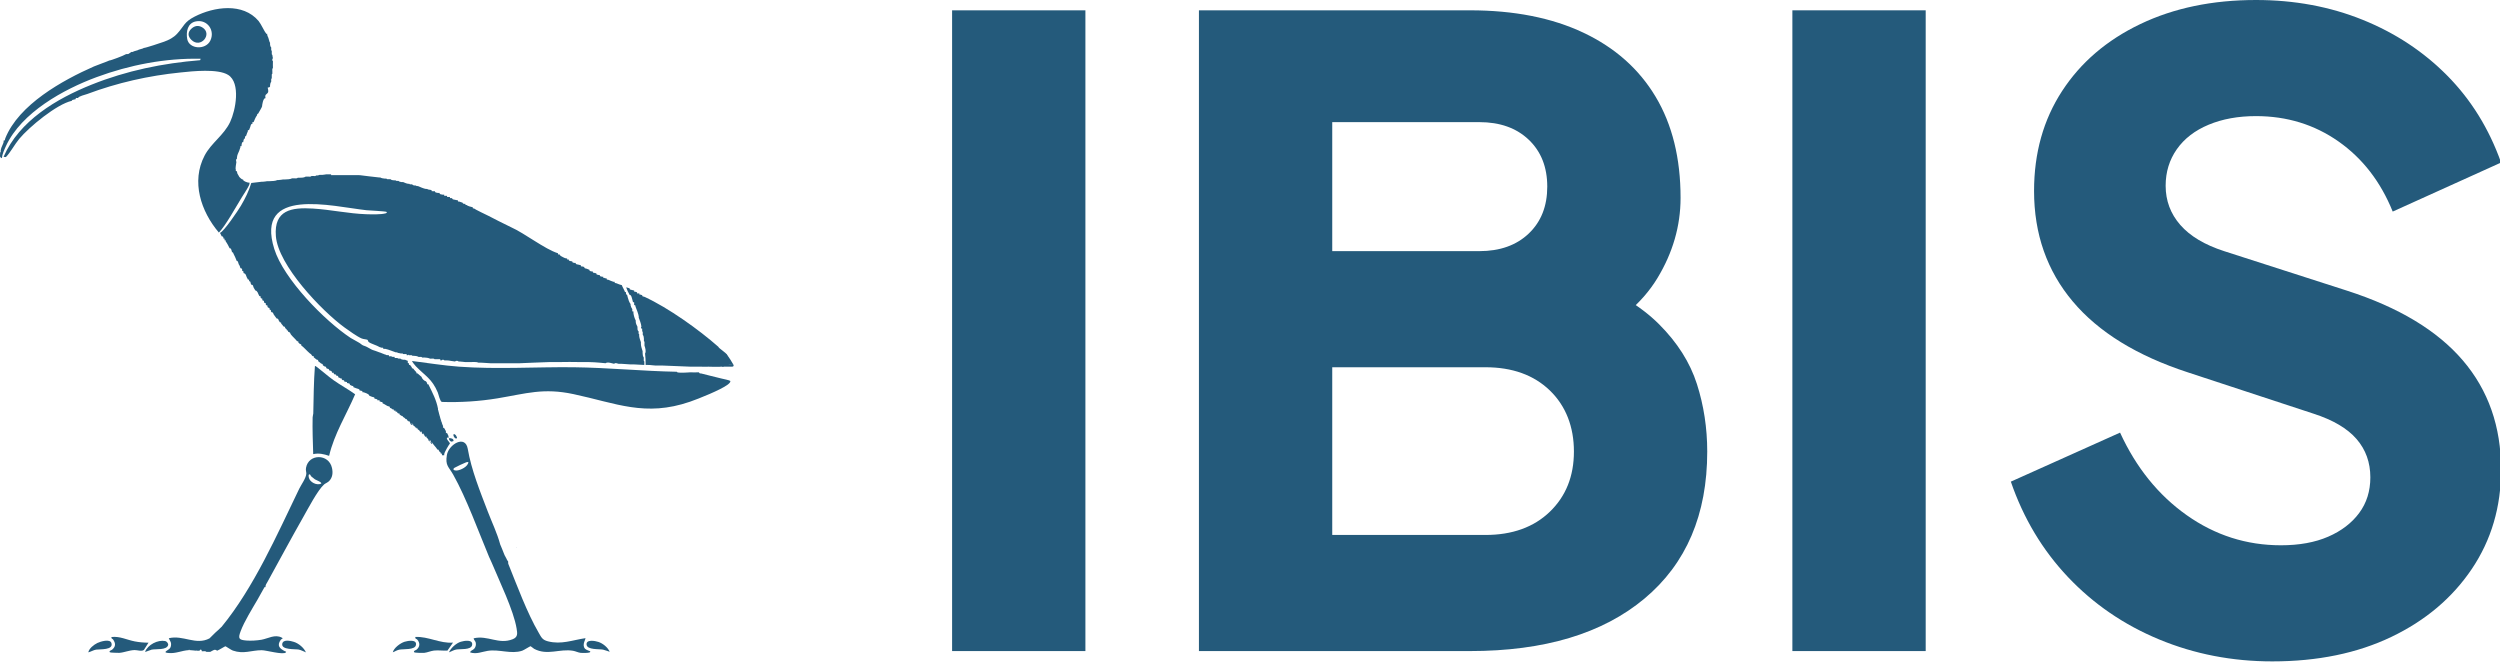
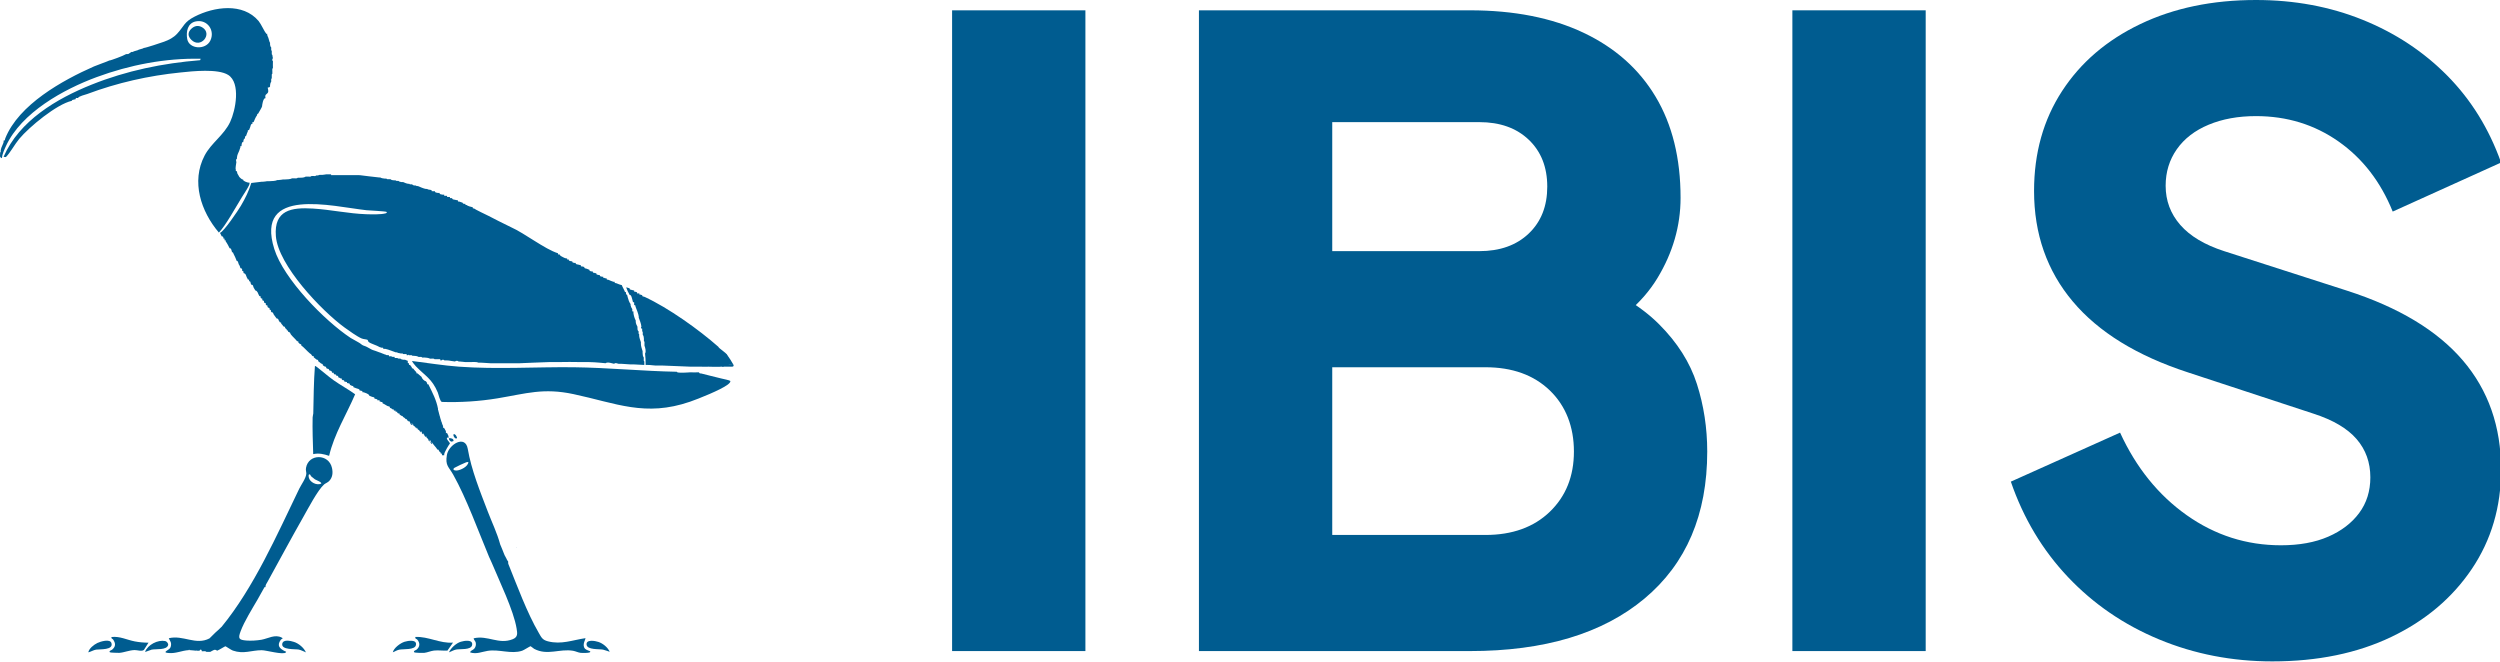
<svg xmlns="http://www.w3.org/2000/svg" id="Layer_1" version="1.1" viewBox="0 0 348.81 92.28">
  <defs>
    <style>
      .st0 {
-         fill: #245a7b;
+         fill: #005C90;
      }
    </style>
  </defs>
  <g>
    <path class="st0" d="M101.4,49.49c.17.12.86,1.23.95,1.43-.03,0-1.43-.03-1.61-.15-.05-.04.36-1.19.34-1.24-.09-.21.27-.07.32-.04Z" />
    <path class="st0" d="M102.35,50.92v.16l-.16.08c-.18,0-.37,0-.55,0h-.24c-.2,0-.44-.02-.63,0-.15-.15-.63-.66-.64-.83,0-.11.46-.5.53-.51.19-.04.72.82.99.98.28.17.45,0,.71.13h0Z" />
    <path class="st0" d="M63.75,61.14c-.22.2-.57-.32-.47-.55.25-.13.56.48.47.55Z" />
    <path class="st0" d="M72.04,76.36c.05.03.05.05,0,.08v-.08Z" />
    <path class="st0" d="M37.12,4.55c-.03.15,0,.19.16.16v.16c.04.19.11.26.16.4.04.11.14.53.16.55l.08.16v.24c0,.13.06.3.16.4v.16c0,.1-.03.26.08.32v.32c0,.09-.02.2.08.24,0,.14.06.32.08.48-.12.05-.12.34,0,.4,0,.31-.02.64,0,.95-.13.08-.08.33-.08.48v.32c-.1.04-.08.15-.08.24v.4c-.11.05-.08.21-.08.32v.16c-.1.11-.15.33-.16.48v.16c-.04.19-.3.15-.32.16-.05.05.2.5-.02.77-.2.24-.41.19-.29.73-.34-.13-.5,1.09-.48,1.11,0,.13-.51.93-.55,1.03-.11.03-.16.12-.16.24-.22.28-.33.63-.48.95-.17-.02-.18,0-.16.16v.08c-.23-.05-.25.3-.32.48-.06.14-.11.24-.16.4-.16-.02-.18,0-.16.16-.03.02-.21.54-.24.63-.11.03-.16.12-.16.24v.16c-.15-.03-.18,0-.16.16-.07.04-.06.24-.08.32-.2-.06-.2.22-.24.4v.16c-.16-.02-.18,0-.16.16-.02.02-.12.39-.16.48-.13.3-.3.61-.32.95v.16c-.24.15-.07.42-.08.48-.02.19-.17.91-.08,1.03,0,.19-.05.27.16.24.05.38.06.33.24.63.11.19.05.15.24.32.2.18.17.14.4.24-.07.18.58.38.71.4h.16c.02.17-.02.28-.09.42-.24.5-.68,1.14-.98,1.63-.8,1.3-2.26,3.95-3.2,4.92-2.5-2.94-3.9-7.11-1.99-10.75.93-1.77,2.69-2.83,3.56-4.68.76-1.61,1.51-5.45-.28-6.57-1.43-.89-4.94-.52-6.63-.34-4.47.45-8.85,1.44-13.04,3.01-.24.09-1.21.31-1.27.55h-.16c-.17-.02-.18,0-.16.16-.15.03-.18.04-.32.08-.11.03-.17,0-.24.16-2.1.47-5.93,3.63-7.33,5.31-.64.77-1.22,1.89-1.86,2.54l-.32-.04c2.18-5.03,7.39-8.11,12.28-10.07,4.89-1.96,9.96-2.99,15.14-3.41l.08-.2c-4.92-.11-9.92.86-14.52,2.56S2.98,15.7.83,20.38c-.24.53-.51,1.1-.57,1.69-.4-.14-.21-.4-.24-.79.13-.06.06-.22.08-.32s.05-.22.08-.32c.08-.25.24-.51.32-.79.02-.06,0-.17,0-.24.22.05.18-.17.24-.32,1.89-4.7,7.95-8.07,12.37-10.02.31-.14,2.05-.76,2.14-.83.17.02,2.06-.7,2.22-.83.15-.12.33-.03.46-.09s.29-.22.4-.27c.03-.02.11,0,.16,0,.06,0,.12-.03.16-.08.03,0,.45-.13.55-.16.08-.02.12-.07.16-.08.11-.04.53-.14.55-.16l.16-.08c.25,0,2.43-.73,2.82-.87.69-.25,1.32-.57,1.82-1.11.99-1.07.95-1.63,2.44-2.39,2.71-1.39,6.74-1.98,8.93.61.33.39.84,1.53,1.03,1.7v-.08h.01ZM27.35,2.98c-1.18.22-1.41,1.44-1.23,2.46.26,1.43,2.56,1.57,3.22.24.7-1.42-.41-3-1.99-2.7Z" />
    <path class="st0" d="M60.98,57.18c.21-.04.16.1.2.24.21.8.39,1.44.68,2.22-.22.05-.15-.12-.2-.23-.26-.58-.66-1.6-.67-2.22h-.01Z" />
    <path class="st0" d="M63.04,61.62c-.22,0-.44-.26-.4-.48.24-.03.7.05.63.4-.08,0-.21.08-.24.08h.01Z" />
    <path class="st0" d="M61.93,59.87c.23-.05.24.3.32.48-.22.05-.25-.3-.32-.48Z" />
    <path class="st0" d="M60.03,61.62c.34.18.17.12.32.32-.27,0-.24-.2-.32-.32-.34-.18-.17-.13-.32-.32.27,0,.24.2.32.32Z" />
    <path class="st0" d="M58.76,60.35c-.06-.06-.18-.19-.24-.24.16,0,.25.08.24.24Z" />
    <path class="st0" d="M57.97,59.63c.14-.02.19.02.16.16-.19-.14-.07-.05-.16-.16Z" />
    <path class="st0" d="M46.24,24.44c1.32-.03,2.64.02,3.96,0,0,0,2.36.3,2.69.32h.16c.15.1.45.15.63.16h.24c.05.12.21.08.32.08h.24c.12.13.31.15.48.16h.24c.04.1.15.08.24.08h.16c.09.1.26.15.4.16h.24c.18.09.53.23.71.24h.16c.04.1.15.08.24.08h.16c.07.11.19.15.32.16h.16l.16.08h.16c.27.12.84.37,1.11.4h.16l.16.08s.38.07.48.08c-.04.21.05.16.24.16.02.02.17,0,.24,0-.06.2.22.2.4.24h.24c-.06.2.22.2.4.24h.24c-.02.17,0,.18.16.16.02.02.17,0,.24,0-.02.17,0,.18.16.16.02.02.17,0,.24,0-.02.17,0,.18.16.16,0,.02.11,0,.16,0-.06.21.22.19.4.24.13.03.26.05.4.08-.02.16,0,.18.16.16.02.02.4.14.48.16.03.11.12.16.24.16h.16c-.03.15,0,.18.16.16.15.16.65.27.87.32-.03.15,0,.18.16.16.07.1,1.78.92,2.07,1.06.13.07,2.39,1.24,3.08,1.55,1.97.88,4.72,3.07,6.58,3.65-.02.17,0,.18.16.16,0,0,.06,0,.08,0-.03.17.34.32.45.38.16.08.24.13.42.17.04,0,.11,0,.16,0-.02.17,0,.18.16.16,0,0,.06,0,.08,0-.05.2.15.2.32.24.05,0,.11,0,.16,0-.05.2.15.2.32.24.05,0,.11,0,.16,0-.06.21.22.19.4.24.11.03.2.05.32.08-.02.16,0,.18.16.16.02.02.25.05.32.08-.05.23.17.18.32.24.13.05.26.11.4.16-.06.2.22.2.4.24h.08c-.03.15,0,.18.16.16.04.07.25.05.32.08-.05.2.15.2.32.24.05,0,.11,0,.16,0-.05.2.15.2.32.24.04,0,.11,0,.16,0-.03.15,0,.18.16.16.04.07.25.06.32.08-.05.22.12.15.24.19.25.11.45.2.71.28.04,0,.12,0,.16,0-.05.22.11.15.24.2.26.1.52.22.79.28v.08c.1.23.21.45.33.66.06.11.03.25.22.21,0,.04-.02.14,0,.16,0,.12.04.2.16.24.02.11.05.21.08.32.1.33.18.67.4.95v.16c.03.18.13.41.24.55v.16c-.02.17,0,.18.16.16v.24c.05.36.15.71.32,1.03v.16c0,.23.13.51.24.71v.16c0,.18,0,.37.16.48v.16c0,.09-.02.2.08.24v.24c.02.24.15.64.24.87v.24c0,.33.15.71.24,1.03v.24c0,.2.03.47.16.63v.16c0,.12-.04.33.08.4v.48c-.5-.02-1-.05-1.51-.08h-.48c-.37-.02-.79-.06-1.19-.08h-.4c-.11,0-.47-.22-.63,0-.11-.02-.21-.06-.32-.08-.26-.06-.63-.19-.87,0-.29-.04-.58-.05-.87-.08-.48-.05-.93-.06-1.43-.08-.31,0-.64,0-.95,0-1.19-.03-2.37-.02-3.57,0-.37,0-.74,0-1.11,0-.72.02-1.45.05-2.14.08-.63.03-1.27.05-1.9.08h-4.12c-.56-.02-1.09-.09-1.66-.08-.36-.16-.86-.06-1.27-.08h-.55c-.18,0-.5-.08-.79-.08h-.16c-.08-.13-.4-.13-.48,0-.19-.03-.37-.05-.55-.08-.23-.03-.35-.08-.63-.08h-.32c-.05-.12-.34-.12-.4,0h-.16c.07-.24-.26-.16-.48-.16h-.32c-.08-.12-.33-.09-.48-.08h-.16c-.21-.11-.56-.15-.79-.16h-.32c-.05-.11-.22-.09-.32-.08h-.16c-.19-.12-.5-.16-.71-.16h-.16c-.05-.11-.21-.08-.32-.08h-.16l-.12-.08-.04.08h-.16c.04-.21-.05-.16-.24-.16h-.24c-.06-.13-.22-.07-.32-.08-.14-.02-.28-.07-.4-.08l-.16-.08h-.16c-.44-.14-.99-.39-1.43-.48-.09-.02-.22,0-.32,0,.04-.21-.06-.17-.24-.16-.04-.05-.19-.05-.24-.08-.42-.27-1.26-.48-1.54-.72-.13-.11-.1-.27-.18-.31-.19-.08-.53-.07-.82-.19-.62-.26-1.79-1.1-2.37-1.52-3.21-2.34-9.28-8.69-9.59-12.76-.28-3.63,2.16-4.03,5.19-3.84,2.48.15,4.95.71,7.45.79.73.02,1.98.06,2.66-.12.08-.02.26-.08.15-.2-.1-.1-2.44-.2-2.81-.24-4.72-.51-15.61-3.39-12.86,5.41,1.31,4.19,7.02,10.01,10.65,12.41.27.18,1.33.71,1.45.85s.48.29.58.3c.14.02.98.54,1.04.53.08,0,.74.26.91.32.08.03.16.05.24.08.12.04.22.11.4.16.07.02.14.08.24.08l.16.08h.32c-.02.17,0,.18.16.16h.16l.16.08h.32c-.04.21.05.16.24.16h.16c.04.1.15.08.24.08h.16c.09.1.26.15.4.16h.24l.4.16s-.02.14,0,.16c-.02.17,0,.18.16.16,0,.02,0,.07,0,.08-.02.17,0,.18.16.16.09.15.08.19.24.32-.02.15,0,.19.16.16.15.19.31.38.48.55-.02.14.02.18.16.16.18.17.37.32.55.48.07.26.37.57.63.63.06.07.1.17.16.24-.03.15,0,.19.16.16.03.05.05.11.08.16.53,1.08,1.04,2.04,1.27,3.25v.24c0,.62.41,1.65.67,2.22.05.12-.02.28.2.23.03.08.05.16.08.24.06.18.1.52.32.48.05.11.12.21.16.32.18.53-.07.23-.16.32-.18.19.43.68.39.82-.12.12-.79,1.25-.79,1.47v.16h-.32s0-.07,0-.08c.05-.25-.12-.12-.16-.16-.06-.05.08-.15-.24-.32-.05-.12,0-.25-.24-.24-.18-.31-.34-.43-.55-.71-.15-.2.02-.14-.32-.32-.07-.12-.04-.32-.32-.32-.12-.16-.18-.19-.32-.32.06-.2-.14-.14-.16-.16l-.16-.16s0-.28-.24-.24l-.08-.08c0-.16-.08-.24-.24-.24-.11-.11-.27-.22-.4-.32.03-.14-.02-.18-.16-.16-.14-.16-.23-.2-.4-.32,0-.26-.16-.24-.32-.32-.05-.03-.11-.05-.16-.08.03-.15,0-.18-.16-.16-.12-.16-.09-.11-.24-.16.03-.14-.02-.18-.16-.16-.11-.14-.24-.24-.4-.32-.03-.11-.12-.16-.24-.16-.09-.1-.14-.1-.24-.16.03-.14-.02-.18-.16-.16-.05-.05-.11-.05-.16-.08.02-.17,0-.18-.16-.16,0,0-.05,0-.08,0,.02-.17,0-.18-.16-.16,0,0-.05,0-.08,0,.03-.15,0-.18-.16-.16-.11-.13-.26-.17-.4-.24.06-.23-.19-.17-.32-.24-.24-.13-.47-.27-.71-.4.03-.15,0-.18-.16-.16-.04-.04-.17-.06-.24-.08.02-.17,0-.18-.16-.16,0,0-.11,0-.16,0,.03-.15,0-.18-.16-.16-.04-.05-.18-.05-.24-.08.05-.23-.17-.18-.32-.24-.13-.06-.27-.1-.4-.16,0-.24-.57-.4-.79-.48-.04,0-.11,0-.16,0,.05-.22-.16-.19-.32-.24h-.08c.05-.23-.3-.25-.48-.32-.14-.06-.24-.11-.4-.16.03-.15,0-.18-.16-.16-.06-.05-.23-.11-.32-.16.05-.21-.16-.2-.32-.24h-.08c.03-.15,0-.18-.16-.16-.03-.04-.17-.06-.24-.08.03-.15,0-.18-.16-.16-.02-.02-.11-.06-.16-.08.03-.15,0-.18-.16-.16-.11-.1-.22-.11-.32-.16,0-.16-.08-.24-.24-.24,0,0-.05,0-.08,0,.03-.15,0-.18-.16-.16-.02-.02-.11-.06-.16-.08.02-.17,0-.18-.16-.16,0,0-.06,0-.08,0,0-.25-.15-.25-.32-.32h-.08c0-.16-.08-.24-.24-.24-.03-.03-.11-.05-.16-.08,0-.16-.08-.24-.24-.24-.07-.06-.16-.1-.24-.16,0-.16-.08-.23-.24-.24-.15-.15-.25-.2-.4-.32,0-.16-.08-.23-.24-.24-.13-.11-.27-.21-.4-.32.02-.17,0-.18-.16-.16,0-.02-.06-.04-.08-.08-.2-.32-.14-.16-.32-.32-.41-.35-.76-.78-1.19-1.11.02-.17,0-.18-.16-.16-.1-.12-.12-.14-.24-.24.02-.17,0-.18-.16-.16-.26-.34-.6-.61-.87-.95-.15-.19,0-.26-.4-.4-.04-.08.09-.2-.16-.16-.02-.05,0-.1-.04-.16-.05-.09-.13-.11-.2-.16,0-.16-.08-.25-.24-.24-.11-.16-.16-.25-.32-.4.02-.14-.02-.19-.16-.16-.05-.08-.11-.16-.16-.24-.08-.13-.05-.32-.32-.32-.14-.21-.25-.36-.4-.55-.07-.09-.04-.33-.32-.32-.03-.05-.05-.13-.08-.16.03-.15,0-.19-.16-.16v-.08c0-.16-.08-.24-.24-.24-.03-.04-.03-.11-.08-.16.02-.14,0-.19-.16-.16-.02-.04-.05-.13-.08-.16.03-.15,0-.19-.16-.16-.02-.04-.05-.13-.08-.16.03-.15,0-.19-.16-.16-.02-.04-.05-.13-.08-.16.03-.15,0-.19-.16-.16-.02-.04-.05-.13-.08-.16.03-.15,0-.19-.16-.16-.03-.05-.05-.11-.08-.16-.11-.22-.19-.59-.48-.63-.08-.14-.16-.26-.24-.4s-.03-.41-.32-.4c-.02-.05-.06-.11-.08-.16-.06-.15,0-.37-.24-.32v-.08c.02-.17,0-.18-.16-.16-.05-.15-.1-.2-.16-.32-.09-.19-.14-.57-.4-.55-.02-.04-.06-.14-.08-.16.03-.15,0-.19-.16-.16,0-.04.02-.14,0-.16,0-.16-.08-.24-.24-.24-.08-.24-.08-.33-.24-.55-.06-.18-.1-.52-.32-.48v-.08c-.13-.34-.24-.58-.41-.9-.06-.11-.03-.25-.22-.21v-.08c-.06-.18-.09-.52-.32-.48-.09-.19-.43-.85-.55-.95.02-.14,0-.19-.16-.16v-.08c.02-.17,0-.18-.16-.16v-.08c0-.16-.08-.24-.24-.24-.08-.13-.14-.34-.24-.48.54-.16,2.55-3.15,2.92-3.78.59-1,1.12-2.06,1.45-3.18l1.42-.17h.16c.27,0,.48-.07.63-.08h.32c.35-.03.8,0,1.11-.16h.16c.27,0,.47-.07.63-.08h.24c.32-.03.73,0,1.03-.16h.24c.17,0,.45.05.55-.08h.24c.28,0,.62,0,.87-.16h.32c.15,0,.39.05.48-.08h.32c.11,0,.26.04.32-.08h.16c.18,0,.28-.08.32-.08h.4c.2,0,.45-.08.55-.08h.63l.08.12h0Z" />
    <path class="st0" d="M94.43,51.87c-.04.24,1.82.08,1.82.08.42.02.85,0,1.27,0,.1.21.18.13.32.16.02,0,2.71.69,2.85.71.17.03,1.14.25,1.19.32.12.17-.25.45-.37.54-.96.72-4.02,1.95-5.24,2.37-6.26,2.15-10.32.2-16.25-1.06-4.22-.9-6.59-.08-10.62.59-2.57.42-5.14.58-7.74.5-.27-.05-.46-1.03-.58-1.32-.81-1.93-1.76-2.31-3.07-3.67-.06-.06-.57-.67-.51-.72,2.18.27,4.35.63,6.54.79,5.34.39,10.71.02,16.01.08,4.81.06,9.58.54,14.39.63,0,0-.01,0,0,0Z" />
    <path class="st0" d="M87.53,40.14c.09.02.23.05.32.08-.05.21.16.19.32.24.1.03.21.05.32.08-.03.15,0,.18.16.16.04.04.17.06.24.08-.02.17,0,.18.16.16,0,0,.11,0,.16,0-.03.15,0,.18.16.16.04.05.18.05.24.08-.05.23.18.17.32.24,3.31,1.52,7.58,4.57,10.3,6.97.03.2,1.07.8,1.26,1.17.04.08-.37,1.5-.41,1.54-.71.16-2.25.04-2.28.06-.04.03-.87,0-1.03,0-.47,0-.95,0-1.43,0-1.29-.03-2.65-.13-3.96-.16h-.95c-.28,0-.66-.09-1.03-.08h-.32v-.16c0-.52-.02-.92-.08-1.43.18-.29.03-.8-.08-1.11v-.24c0-.13.04-.33-.08-.4v-.32c0-.17-.04-.42-.16-.55v-.24c0-.09.02-.2-.08-.24v-.16c0-.19.05-.27-.16-.24v-.16s.06-.04.05-.1c-.03-.4-.23-.87-.37-1.25v-.16c-.02-.3-.31-1.03-.44-1.35-.05-.12.02-.28-.2-.24-.02-.06.02-.22,0-.24.02-.17,0-.18-.16-.16-.03-.12-.04-.19-.08-.32-.07-.21-.14-.73-.4-.71-.11-.26-.15-.29-.26-.5-.06-.1-.18-.52-.21-.53.05,0,.11,0,.16,0v.03h0Z" />
    <path class="st0" d="M26.69,5.55c-.51-.51-.51-1.07.03-1.56.45-.41.97-.49,1.5-.17,1.51.9-.23,3.04-1.53,1.73Z" />
    <path class="st0" d="M57.57,59.32c-.11-.07-.33-.04-.32-.32.15.08.31.05.32.32Z" />
    <path class="st0" d="M59.08,60.66l.16.16s.21-.05.16.16c-.1-.09-.12-.13-.16-.16-.08-.07-.11-.11-.16-.16l-.24-.24c.22-.04.2.2.24.24Z" />
    <path class="st0" d="M68.27,77.78c-1.5-3.59-3.18-8.25-5.04-11.56-.62-1.1-1.13-1.25-.88-2.73s2.56-2.87,2.91-.88c.51,2.98,1.72,5.94,2.8,8.77.58,1.52,1.31,3.01,1.73,4.58.07.17.43,1.01.55,1.35.08.24.23.41.32.63.11.28.23.37.24.4.02.04-.02.22.02.33,1.22,3.03,2.62,6.84,4.25,9.63.38.66.51.98,1.28,1.18,1.88.48,3.4-.17,5.23-.44.09.08-.55.94-.05,1.48.16.17.66.31.69.34.31.31-1.18.24-1.3.23-.35-.04-.71-.23-1.06-.29-1.89-.32-3.58.71-5.43-.27-.13-.07-.46-.37-.5-.37-.07-.01-.93.55-1.17.63-1.54.52-3.2-.24-4.82.02-.82.13-1.55.5-2.44.22.03-.28.36-.29.56-.51.21-.24.28-.54.22-.85-.05-.24-.27-.38-.3-.61,1.99-.47,3.49.92,5.47.12.73-.3.64-.81.53-1.48-.41-2.53-2.43-6.68-3.47-9.18l-.32-.71-.02-.03ZM65.34,64.47c-.11-.02-.21,0-.32.04-.17.05-1.48.67-1.61.76-.35.25,0,.4.3.38.54-.03,1.61-.55,1.64-1.18h-.01Z" />
    <path class="st0" d="M63.2,89.67l-.77,1.1c-.65.04-1.24-.07-1.89,0-.46.06-.91.27-1.35.32-.19.02-1.32,0-1.39-.08-.19-.19.24-.3.31-.36.49-.41.52-.9.13-1.39-.12-.15-.36-.1-.28-.39,1.79-.09,3.42.93,5.23.79h0Z" />
    <path class="st0" d="M54.8,91.02c.15-.62,1.05-1.29,1.65-1.48.48-.15,1.76-.36,1.58.47-.15.7-1.74.52-2.31.63-.33.07-.62.25-.93.38h0Z" />
    <path class="st0" d="M85.07,90.94s-.77-.27-.93-.3c-.55-.11-2.22.06-2.3-.7s1.2-.53,1.64-.38c.63.2,1.33.77,1.59,1.38Z" />
    <path class="st0" d="M62.64,91.02c.26-.61,1.02-1.29,1.65-1.48.48-.15,1.75-.36,1.58.47-.14.71-1.68.51-2.24.62-.33.07-.68.27-.99.39h0Z" />
    <path class="st0" d="M30.91,87.47c4.51-5.49,7.75-12.88,10.84-19.28.28-.57.96-1.49.99-2.11,0-.3-.11-.45-.04-.82.36-1.98,3.18-1.98,3.62.03.15.67.09,1.33-.41,1.84-.19.19-.53.32-.69.46-.9.8-2.24,3.38-2.89,4.52-1.7,2.99-3.33,6.03-4.99,9.04-.13.23-.33.49-.3.77-.05,0-.1-.02-.14.01-.32.58-.64,1.16-.97,1.73-.76,1.31-1.84,3.03-2.36,4.42-.38,1.02-.25,1.2.81,1.29.66.05,1.45,0,2.1-.11.93-.17,1.89-.8,2.83-.3.29.15-.03.17-.13.3-.6.84-.15,1.24.59,1.61.06.03.24.03.11.16-.36.38-2.73-.31-3.36-.31-1.45,0-2.51.58-4.03.05-.24-.08-.98-.6-1.04-.6-.07,0-.88.52-1.16.62-.33-.28-.55-.04-.95.16h-.55c-.11-.15-.38-.07-.55-.08h-.08c0-.25-.21-.34-.32-.08h-.32l-.12-.08-.04.08c-.29-.02-.54-.07-.87-.08l-.12-.08-.04.08c-1.01.06-1.78.5-2.81.4-.23-.02-.6-.05-.34-.26.3-.23.6-.3.67-.75.09-.5-.13-.64-.3-1.05,1.98-.5,3.77,1.03,5.68.02l.82-.81s.75-.66.84-.78h.02,0ZM43.29,66.23c-.28-.17-.25.18-.2.4.13.65,1.1,1.14,1.72.85.14-.2-.71-.5-.87-.6-.12-.08-.37-.28-.49-.39-.09-.07-.15-.25-.17-.26h0Z" />
    <path class="st0" d="M45.92,63.6c-.77-.25-1.4-.41-2.22-.24-.05-1.7-.12-3.41-.08-5.12,0-.19.08-.36.09-.55.05-2.21.06-4.42.23-6.62.05-.06.44.26.51.32.7.54,1.35,1.13,2.08,1.65.98.7,2.06,1.27,3.02,1.97-1.22,2.85-2.92,5.54-3.63,8.59Z" />
    <path class="st0" d="M20.72,89.67l-.63.99c-.25.28-.98.03-1.3.04-.77.02-1.45.34-2.15.39-.18,0-1.25-.02-1.31-.08-.19-.19.24-.3.31-.36.51-.44.52-.86.15-1.41-.09-.14-.3-.1-.23-.36,1.15-.14,2.15.4,3.24.61.63.12,1.28.18,1.92.18h0Z" />
    <path class="st0" d="M12.32,91.02c.11-.56.77-1.06,1.27-1.31.42-.2,1.77-.62,1.96.02.3,1-1.61.83-2.14.91-.38.06-.72.29-1.09.38Z" />
    <path class="st0" d="M42.67,91.02c-.31-.12-.67-.33-.99-.39-.5-.09-2.45.07-2.3-.8.11-.67,1.17-.42,1.63-.27.65.2,1.41.83,1.67,1.46,0,0,0,0,0,0h0Z" />
    <path class="st0" d="M20.24,90.94c.39-.99,1.77-1.7,2.81-1.5.21.04.46.34.41.56-.2.74-1.71.52-2.3.64-.15.03-.88.35-.92.31h0Z" />
    <path class="st0" d="M27.53,90.78h-.16l.04-.08s.12.08.12.08Z" />
    <path class="st0" d="M26.5,90.7h-.16l.04-.08s.12.08.12.08Z" />
  </g>
  <g>
    <path class="st0" d="M132.84,90.84V1.44h18.6v89.4s-18.6,0-18.6,0Z" />
    <path class="st0" d="M167.28,90.84V1.44h37.8c6.16,0,11.44,1.04,15.84,3.12s7.76,5.06,10.08,8.94c2.32,3.88,3.48,8.58,3.48,14.1,0,3.92-1.08,7.66-3.24,11.22s-5.72,6.54-10.68,8.94v-9.12c4.72,1.84,8.36,4.04,10.92,6.6,2.56,2.56,4.32,5.34,5.28,8.34s1.44,6.14,1.44,9.42c0,8.8-2.92,15.64-8.76,20.52-5.84,4.88-13.96,7.32-24.36,7.32,0,0-37.8,0-37.8,0ZM185.88,35.04h20.52c2.88,0,5.18-.82,6.9-2.46s2.58-3.82,2.58-6.54-.86-4.9-2.58-6.54-4.02-2.46-6.9-2.46h-20.52v18h0ZM185.88,74.64h21.36c3.76,0,6.76-1.08,9-3.24,2.24-2.16,3.36-4.96,3.36-8.4s-1.12-6.36-3.36-8.52-5.24-3.24-9-3.24h-21.36v23.4h0Z" />
    <path class="st0" d="M250.08,90.84V1.44h18.6v89.4h-18.6,0Z" />
    <path class="st0" d="M317.04,92.28c-5.6,0-10.86-1.02-15.78-3.06s-9.16-4.94-12.72-8.7c-3.56-3.76-6.22-8.2-7.98-13.32l15.24-6.84c2.24,4.88,5.34,8.72,9.3,11.52s8.34,4.2,13.14,4.2c2.56,0,4.76-.4,6.6-1.2,1.84-.8,3.28-1.9,4.32-3.3s1.56-3.06,1.56-4.98c0-2.08-.64-3.86-1.92-5.34s-3.28-2.66-6-3.54l-17.52-5.76c-7.12-2.32-12.48-5.62-16.08-9.9-3.6-4.28-5.4-9.42-5.4-15.42,0-5.28,1.3-9.92,3.9-13.92s6.24-7.12,10.92-9.36C303.3,1.12,308.68,0,314.76,0,320.12,0,325.08.92,329.64,2.76c4.56,1.84,8.5,4.44,11.82,7.8s5.82,7.4,7.5,12.12l-15.12,6.84c-1.68-4.16-4.2-7.42-7.56-9.78s-7.2-3.54-11.52-3.54c-2.48,0-4.68.4-6.6,1.2s-3.4,1.94-4.44,3.42-1.56,3.18-1.56,5.1c0,2.08.68,3.9,2.04,5.46,1.36,1.56,3.4,2.78,6.12,3.66l17.16,5.52c7.2,2.32,12.58,5.56,16.14,9.72,3.56,4.16,5.34,9.24,5.34,15.24,0,5.2-1.36,9.82-4.08,13.86s-6.46,7.2-11.22,9.48-10.3,3.42-16.62,3.42h0Z" />
  </g>
</svg>
